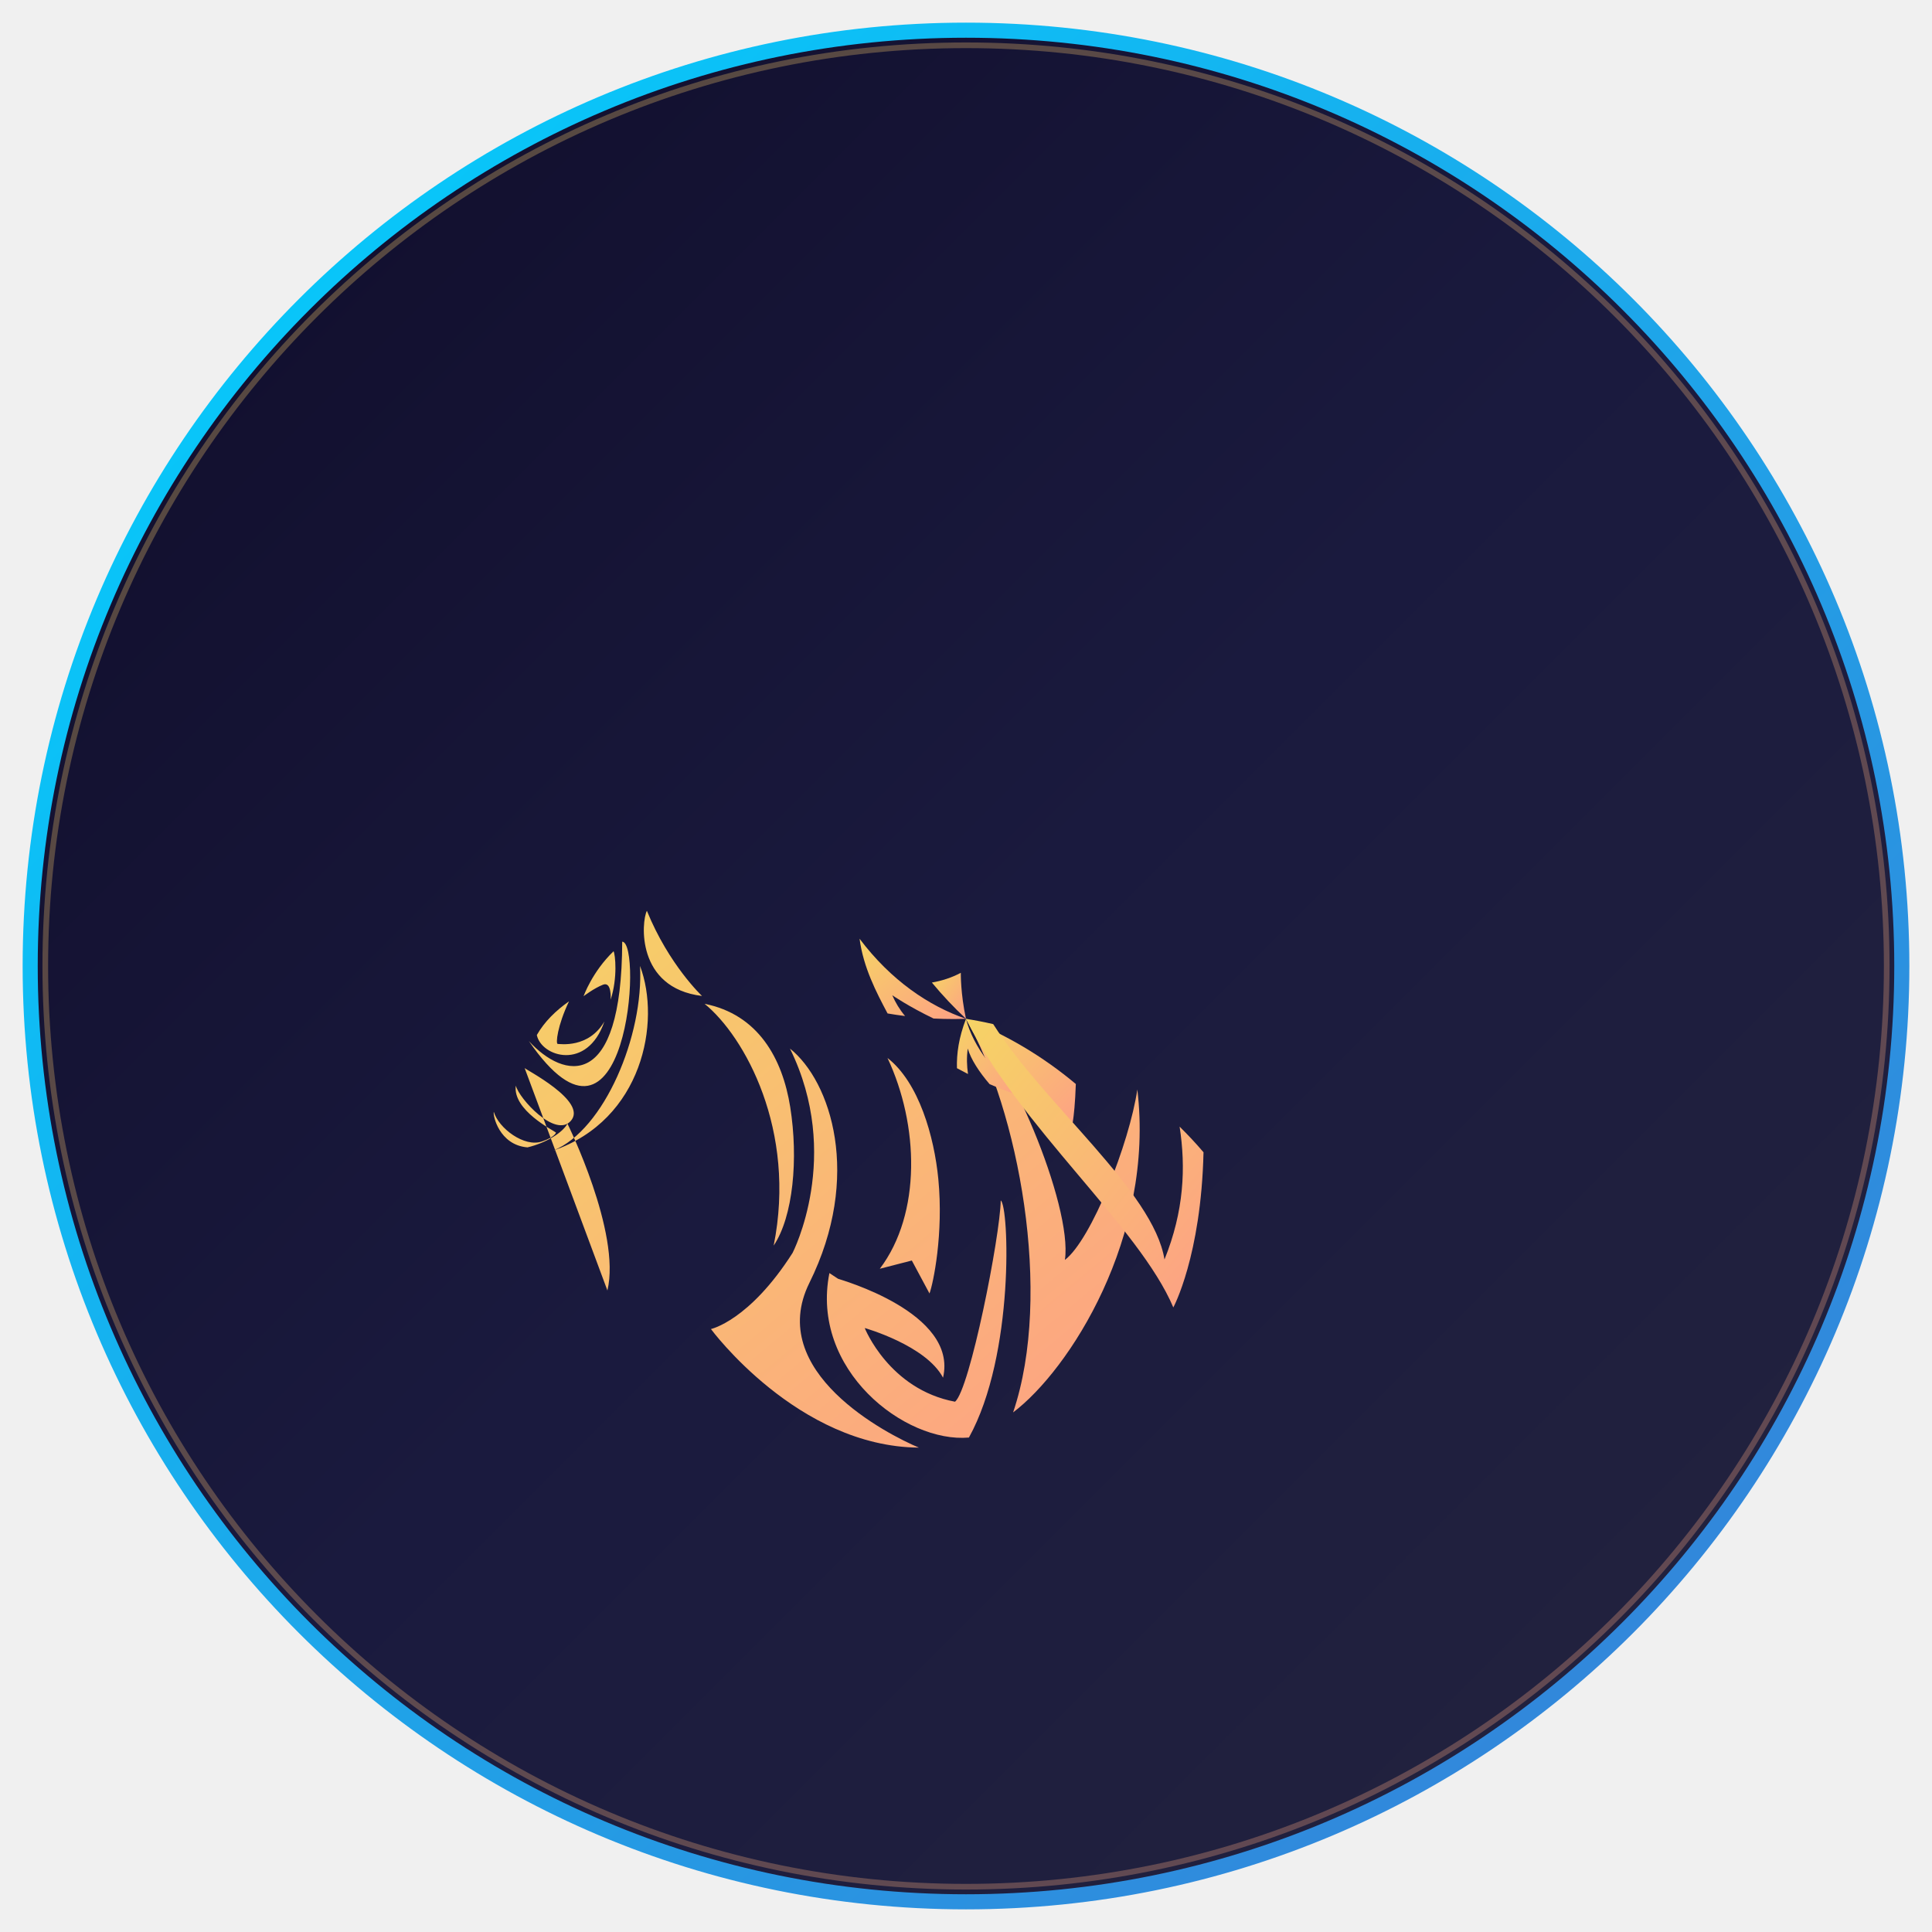
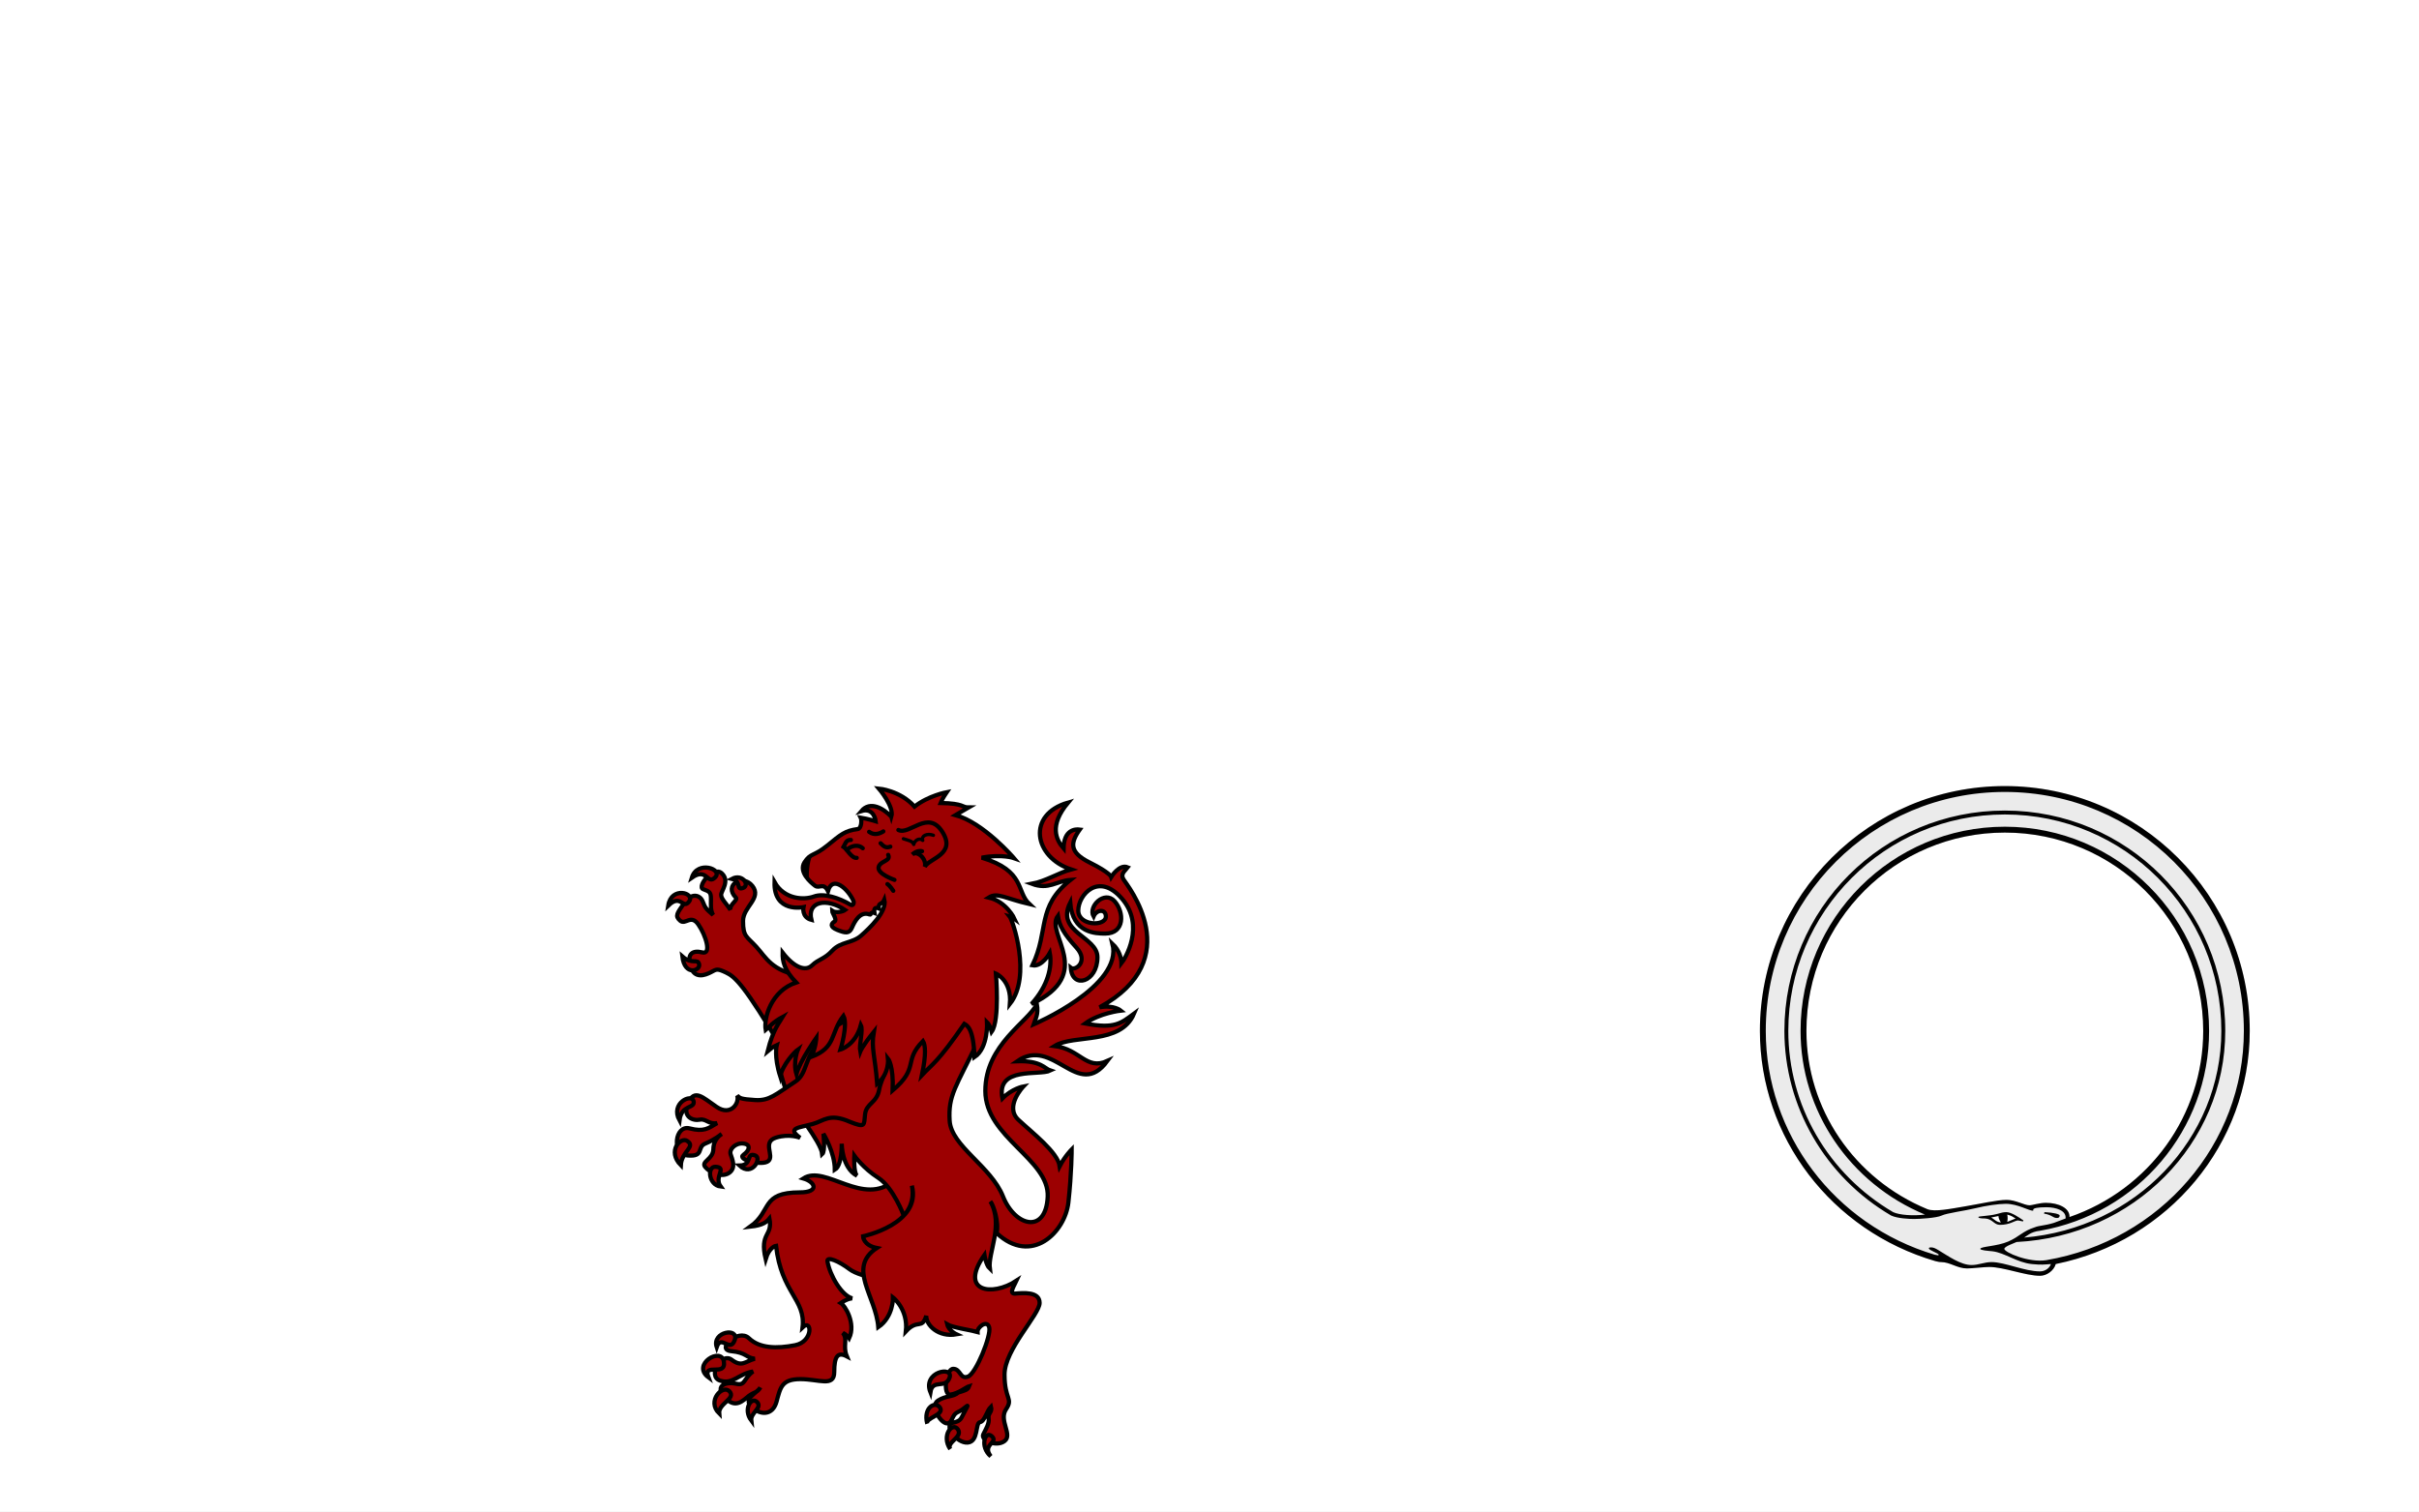
- <svg xmlns="http://www.w3.org/2000/svg" viewBox="0 0 512 512" width="512" height="512">
-   <defs>
-     <linearGradient id="bg" x1="0%" y1="0%" x2="100%" y2="100%">
-       <stop offset="0%" style="stop-color:#0f0c29" />
-       <stop offset="50%" style="stop-color:#1a1a3e" />
-       <stop offset="100%" style="stop-color:#24243e" />
-     </linearGradient>
-     <linearGradient id="gold" x1="0%" y1="0%" x2="100%" y2="100%">
-       <stop offset="0%" style="stop-color:#f6d365" />
-       <stop offset="100%" style="stop-color:#fda085" />
-     </linearGradient>
-     <linearGradient id="ring" x1="0%" y1="0%" x2="100%" y2="100%">
-       <stop offset="0%" style="stop-color:#00d2ff" />
-       <stop offset="100%" style="stop-color:#3a7bd5" />
-     </linearGradient>
-   </defs>
-   <circle cx="256" cy="256" r="248" fill="url(#bg)" stroke="url(#ring)" stroke-width="4" />
-   <circle cx="256" cy="256" r="244" fill="none" stroke="url(#gold)" stroke-width="1.5" opacity="0.3" />
-   <g transform="translate(256,270) scale(0.37)" fill="url(#gold)">
-     <path d="M 0,0 C 28.831,11.252 55.348,27.117 78.661,46.68 77.743,73.978 74.93,81.247 74.93,81.247 74.93,81.247 33.559,45.05 0,0" />
-     <path d="M 0,0 C 37.321,65.153 62.578,196.724 33.737,281.907 73.881,251.625 135.366,156.407 122.715,50.604 117.022,89.191 89.822,158.138 70.846,172.687 76.539,133.89 29.098,21.507 0,0 m -7.871,274.237 c -47.232,-8.856 -64.662,-52.773 -64.662,-52.773 0,0 43.858,12.37 56.086,35.563 10.965,-46.809 -74.471,-70.424 -75.188,-70.846 l -6.198,-4.076 C -111.624,251.264 -43.876,303.976 2.091,299.9 34.982,240.58 30.784,133.89 24.881,130.096 24.459,155.819 2.672,265.803 -7.871,274.237 M -19.826,114.709 c -2.947,-30.363 -13.909,-69.165 -36.4,-86.666 22.491,47.793 24.458,111.33 -5.497,150.969 l 22.926,-5.904 12.653,23.616 c 2.694,-7.293 10.127,-42.749 6.318,-82.015 M -126.089,21.296 c 37.813,76.768 1.881,146.354 1.881,146.354 -31.017,48.636 -58.476,54.539 -58.476,54.539 0,0 62.078,84.25 148.949,84.932 -22.773,-9.534 -109.964,-54.363 -78.437,-117.988 37.768,-76.22 15.469,-144.341 -13.917,-167.837 m -61.146,-32.049 c 28.676,23.334 66.067,90.561 49.48,173.178 13.946,-20.803 17.772,-62.099 11.858,-99.217 -5.573,-34.979 -23.054,-66.385 -61.338,-73.961 m -41.327,-66.629 c -3.945,7.591 -7.932,55.243 39.491,61.006 0,0 -23.738,-22.21 -39.491,-61.006 m -4.917,39.499 c 2.723,49.621 -25.563,117.527 -62.14,132.23 63.929,-22.011 77.319,-92.028 62.14,-132.23 m -12.758,-17.384 c -0.255,108.207 -41.915,98.361 -66.864,71.203 70.32,102.082 81.667,-70.693 66.864,-71.203 m -6.178,6.854 c -15.398,14.794 -21.483,32.207 -21.483,32.207 0,0 7.377,-5.666 13.887,-8.232 6.51,-2.566 5.483,10.746 5.483,10.746 5.133,-15.851 3.321,-32.306 2.113,-34.721 m -31.917,35.868 c -9.499,6.703 -17.53,14.495 -23.058,24.142 3.158,15.567 36.143,26.031 48.393,-9.698 -11.314,19.397 -31.9,16.078 -33.432,16.078 -1.531,0 -0.324,-12.913 8.097,-30.522 m -31.811,47.741 c -0.51,0.601 45.875,23.912 32.971,38.04 -11.105,12.158 -36.899,-16.025 -39.288,-25.408 -2.32,17.677 26.934,32.048 28.789,33.628 0,0 -0.559,3.146 -9.944,6.342 -12.665,4.552 -31.204,-9.505 -34.589,-21.169 -0.843,2.214 3.725,23.799 24.177,25.447 l 0.106,-0.043 c 13.316,-3.22 25.262,-10.709 28.451,-16.971 0,0 38.559,77.978 28.633,119.509" />
-     <path d="m 0,0 c -8.679,-8.14 -16.851,-16.812 -24.444,-25.983 7.176,-1.255 14.292,-3.531 20.729,-6.981 0,0 -0.253,14.829 3.715,32.964" />
-     <path d="M 0,0 C 5.254,20.381 21.243,40.31 40.964,55.907 32.779,53.226 24.759,50.183 16.923,46.792 9.565,38.25 3.481,29.008 1.265,21.295 0.382,27.617 0.587,33.773 1.44,39.532 -1.224,38.181 -3.864,36.79 -6.479,35.357 -6.802,25.077 -5.172,13.425 0,0" />
-     <path d="m 0,0 c -2.898,0.088 -5.804,0.147 -8.724,0.147 -4.866,0 -9.703,-0.123 -14.508,-0.367 -17.752,-8.529 -29.555,-16.644 -29.555,-16.644 2.196,5.119 5.223,10.182 9.147,14.859 -4.209,-0.519 -8.386,-1.141 -12.536,-1.844 -8.032,-15.133 -17.323,-32.865 -20.056,-53.512 C -53.701,-27.499 -26.722,-9.267 0,0" />
-     <path d="m 0,0 c 6.574,1.042 13.077,2.3 19.492,3.788 36.328,57.404 114.886,119.733 122.67,168.578 13.979,-34.578 15.373,-65.88 10.837,-95.143 5.972,5.862 11.685,11.985 17.119,18.355 -1.74,74.549 -21.63,111.128 -21.63,111.128 C 124.03,148.793 37.811,76.892 0,0" />
+ <svg xmlns="http://www.w3.org/2000/svg" viewBox="0 0 800 500" width="800" height="500">
+   <rect width="800" height="500" fill="#ffffff" />
+   <g transform="translate(220, 260) scale(2.1)">
+     <g fill="#9c0001" stroke="#000" stroke-width=".661">
+       <path d="m21.369 29.85c-4.533-0.614-5.525-2.881-7.036-4.533s-2.078-1.558-2.078-4.061c0-2.219 3.022-3.589 1.464-5.525s-4.557-0.118-2.597 1.842c0.401 0.401-1.039 1.086-0.85 1.936-0.614-0.944-1.464-1.7-1.464-2.361 0-0.661 1.417-2.172 0.094-3.4-1.322-1.228-3.966 2.125-2.928 2.503 1.039 0.378 1.228 0.519 1.228 1.558 0 1.039-0.094 1.7 0.331 2.503-1.322-1.133-1.228-1.181-1.653-2.172-0.425-0.992-1.747-1.369-2.881 0.283-1.133 1.653-1.511 2.03-0.661 2.786 0.85 0.756 1.7-1.086 2.881 0.614 1.181 1.7 2.125 4.769 0.614 4.391-1.511-0.378-2.455 0.189-1.842 2.219 0.614 2.03 2.314 1.369 3.211 0.897s0.944-0.614 2.361 0.047c1.417 0.661 2.881 1.889 9.114 12.466 6.233 10.577 5.572-11.239 2.692-11.994z" />
+       <path d="m36.126 62.08c-4.911 4.368-10.884-2.526-14.379-0.26 1.96 0.567 2.518 2.193-0.521 2.193-6.244 0-4.374 2.938-7.847 5.409 2.104-0.234 2.622-0.788 3.038-1.302 0.551 2.883-1.603 2.137-0.601 6.411 0.601-1.97 1.636-2.104 1.636-2.104 0.835 7.446 4.693 8.426 4.174 12.855 1.503-1.469 1.736 2.237-1.169 2.805s-5.609 0.501-7.279-1.102c-1.669-1.603-5.276 1.803-2.805 2.037 2.471 0.234 2.304 1.035 3.74 1.202-1.536 0.401-2.02 1.386-3.656 0.15-1.636-1.235-3.857 2.621-1.82 3.289 2.037 0.668 2.821-1.052 5.192-1.436-1.519 1.119-1.185 2.287-2.638 1.937-1.452-0.351-3.539 0.184-1.82 2.137 1.72 1.953 2.955 0.401 3.807-0.234 0.851-0.634 1.336-0.479 1.803-1.336-0.435 0.882-2.788 1.72-1.402 3.072s3.356 1.386 3.957-0.835c0.601-2.22 0.801-3.539 3.756-3.539 2.955 0 5.326 1.302 5.326-1.119s0.523-3.233 1.987-2.466c-0.697-1.688 0.201-2.621-0.626-3.683 0.637 0.283 0.992 0.826 0.992 0.826 1.086-2.361-0.661-5.147-1.322-5.548 1.157-0.756 1.818-0.732 1.818-0.732-1.7-0.425-3.565-3.683-3.919-5.832-0.142-0.874 1.889 0.024 3.494 1.251 1.605 1.228 8.311 2.944 10.581-0.528 2.271-3.473-0.652-15.353-3.498-13.52z" />
+       <path d="m49.277 40.15c-3.542 7.366-4.722 8.547-4.486 12.561 0.236 4.014 6.516 7.178 8.405 11.947 1.889 4.769 6.753 5.95 7.036 0.047 0.283-5.903-9.822-9.35-9.822-16.669 0-7.319 6.796-10.88 8.122-13.694 0.281 1.676-0.219 2.276-0.519 3.211 0 0 14.119-5.997 12.419-12.702 1.133 1.062 1.417 2.408 1.417 3.069 0.543-0.685 3.778-5.855 0.094-10.152-3.683-4.297-6.894-0.614-6.894 1.842 0 2.455 4.344 2.55 4.344 0.944 0-1.222-1.468-1.125-1.936 0-0.897-1.605 1.747-4.155 3.305-2.408 1.558 1.747 1.605 5.1-1.464 5.1-1.5 0-5.135-0.035-5.525-4.864-2.318 4.7 4.297 5.308 4.297 8.594 0 3.919-3.966 5.1-4.203 1.653 0.708 0.567 2.881-0.992 0.897-3.164-1.983-2.172-2.685-3.428-2.928-5.005-2.104 2.808 6.044 9.066-4.155 13.883 2.597-2.881 3.281-5.857 2.881-8.027 0 0-1.228 2.219-2.739 1.936 2.644-5.478 0.604-9.168 5.997-13.458-2.247 0.165-3.387 1.616-6.091 0.614 2.208-0.412 4.206-1.731 6.186-2.267-5.855-1.936-7.036-8.641-0.472-10.53-3.022 3.636-1.889 5.855-0.708 7.225 0.047-2.975 1.842-3.069 2.55-2.975-1.511 2.125-1.653 3.589 1.558 5.194s3.4 2.267 3.4 2.267 1.275-2.078 2.597-1.511c-0.425 0.567-1.204 1.015-0.661 1.912 0.543 0.897 10.152 12.537-3.778 20.14 2.219-0.425 3.353 0.519 3.353 0.519s-3.353 0.378-5.619 2.03c4.675 0.897 5.646-0.043 7.697-1.558-2.116 4.989-9.491 3.211-12.513 5.1 4.061 0.519 4.958 3.872 8.311 2.361-4.67 6.337-8.453-3.966-14.213 0.047 3.778-0.142 4.344 1.181 5.242 1.464-1.747 0.85-8.594-0.708-7.555 4.391 1.511-1.558 3.305-1.889 3.305-1.889s-3.022 3.164-0.803 5.242c2.219 2.078 6.186 5.1 6.516 7.319 0.803-1.558 1.889-2.644 1.889-2.644s0 3.683-0.519 8.358c-0.519 4.675-5.785 9.964-11.309 4.816 0.401-1.629-0.496-4.439-0.968-4.958 2.125 3.683-0.425 8.075-0.094 10.577-0.614-0.567-0.85-2.172-0.85-2.172-4.076 5.821 1.207 6.602 5.053 4.061-0.301 0.668-1.322 2.125-0.189 2.03 1.133-0.094 3.825-0.378 3.825 1.464 0 1.842-5.525 7.319-5.525 11.286s1.417 3.73 0.236 5.478 1.086 4.014-0.236 5.005c-1.322 0.992-3.778-0.142-3.353-1.039 0.425-0.897 0.992-1.747 0.85-2.55-0.142-0.803 0.614-0.944 0.378-1.842-0.685 0.685-0.992 2.314-1.747 2.455-0.756 0.142-0.189 3.069-1.936 3.211-1.747 0.142-3.825-2.786-2.361-3.117 1.464-0.331 1.228-0.614 2.03-2.03s-0.094-0.142-1.181 0.331-0.803 1.794-1.747 1.794-2.739-2.739-1.417-3.589c1.322-0.85 2.361-0.519 3.211-1.275 1.05-0.338 1.466-0.374 1.7-0.992-0.451 0.134-1.653 1.133-2.928 1.322-1.275 0.189-0.756-4.061 0.425-4.061 1.181 0 1.039 1.7 2.314 1.228 1.275-0.472 3.683-6.469 3.353-7.744-0.331-1.275-1.889-0.047-1.842 0.708-0.614-0.189-3.966-0.708-4.769-1.181 0.236 0.992 1.464 1.558 1.464 1.558-2.881 0.496-4.816-1.464-4.769-2.928-0.708 2.267-1.322 0.425-3.211 2.455 0.378-3.494-2.03-5.336-2.03-5.336s0.094 3.022-2.314 4.675c-0.378-4.911-4.958-9.35-0.236-12.466-2.125-0.425-2.172-1.842-2.172-1.842s9.255-1.936 7.697-7.98c0.614 2.928-1.275 4.722-1.275 4.722s-1.653-4.439-4.014-5.95c-2.361-1.511-3.778-3.494-3.778-3.494s-0.142 2.644 0.425 3.164c-2.408-1.275-2.408-5.053-2.408-5.053s0.094 3.4-1.086 4.108c0-2.739-1.794-5.667-1.794-5.667s0.331 2.739-0.189 3.211c-0.189-1.983-4.533-7.083-5.336-9.066-0.803-1.983-2.739-8.027-1.369-9.161s11.38-8.169 14.638-6.611c3.258 1.558 19.502 0.331 16.622 6.989z" />
+       <path d="m14.168 49.47c-2.243-0.142-2.408-0.283-2.833-0.708 0.401 1.181-1.015 3.305-3.235 1.794-2.219-1.511-3.471-2.904-4.486-0.637-1.015 2.267 0.826 2.857 1.818 2.644 0.992-0.212 1.393 0.779 2.739 0.543-1.393 0.826-2.054 1.417-4.344 0.826-2.29-0.59-2.904 4.061-0.26 4.274 2.644 0.212 1.346-1.322 2.762-1.889 1.417-0.567 2.55-1.487 2.55-1.487s-1.275 0.708-1.299 2.361c-0.024 1.653-2.007 1.936-1.275 2.833 0.732 0.897 2.597 1.724 3.754 0.921 1.157-0.803 0.472-2.172 0.236-2.951-0.236-0.779 0.779-1.794 1.983-1.676 1.204 0.118 1.086 1.039 0.024 1.794-1.062 0.756 3.046 1.794 3.966 0.944 0.921-0.85-1.015-2.975 1.157-3.66 2.172-0.685 3.825 0.024 3.825 0.024-2.129-1.565-0.25-1.565 1.96-2.172 1.788-0.491 2.644-1.771 5.855-0.354 2.503 0.992 2.219 0.567 2.408-1.181 0.189-1.747 1.842-1.747 2.219-3.872 0.378-2.125 1.605-2.739 1.605-8.453s-7.228-3.191-10.389 0.047c-3.16 3.238-2.408 5.809-4.391 7.107-3.14 2.055-4.108 3.069-6.351 2.928z" />
+       <path d="m35.617 4.85c0.467-1.603-1.97-4.441-1.97-4.441s3.372 0.301 5.609 2.838c2.204-1.736 5.075-2.271 5.075-2.271s-0.735 1.069-0.968 1.703c3.773 0.067 3.306 0.701 4.407 0.701-1.636 0.935-2.07 1.202-2.07 1.202 4.441 1.202 9.216 6.778 9.216 6.778s-1.87-0.668-5.075-0.067c6.912 2.07 5.409 5.359 7.513 7.312-3.873-0.902-5.042-1.903-6.411-1.035 2.838 0.668 4.074 3.372 4.074 3.372s-0.501-0.367-0.801-0.434c0.501 0.601 3.539 9.416 0.067 13.823 0.301-3.74-2.204-4.775-2.204-4.775s0.634 7.346-0.668 9.149c-0.15-0.584-0.501-1.319-0.735-1.536 0 0 0.234 4.074-1.97 5.543-0.167-4.541-1.135-4.975-1.603-5.242-4.191 6.094-5.042 6.327-6.678 8.08 0.701-3.306 0.534-4.775 0.167-5.376-3.172 3.239-0.501 4.14-4.775 7.78 0.167-3.94-0.735-5.042-0.735-5.042s0.267 2.404-1.703 4.007c-0.334-4.474-0.968-5.476-0.534-8.181-1.803 2.237-2.137 3.105-2.137 3.105-0.212-1.11 0.501-3.372 0.1-4.174-0.868 3.205-3.205 3.84-3.205 3.84s1.202-3.873 0.467-5.309c-2.104 2.738-1.106 4.985-5.049 6.473 0.732-1.605 0.779-3.022 0.779-3.022s-2.621 3.707-3.14 5.737c-0.572-1.978 0.236-3.872 0.236-3.872-0.501 0.351-2.385 2.337-2.786 4.226-1.015-3.187-0.543-4.935-0.543-4.935s-0.639 0.275-1.44 0.968c0.897-3.542 1.842-4.486 2.385-5.407-1.535 0.826-2.125 1.582-2.692 2.054-0.331-1.865 0.864-6.163 4.804-7.465-1.903-2.003-2.17-3.339-2.137-4.708 1.837 2.371 3.606 3.005 4.641 2.003s1.903-0.935 3.205-2.337c1.302-1.402 3.139-1.135 4.508-2.337s4.103-3.784 3.678-5.673c-0.383 0.88-1.025 0.378-0.868 1.384-0.681-0.246-0.799 0.063-0.694 0.71-0.746-0.27-0.439 0.378-0.775 0.243-1.464-0.567-2.337 1.062-2.762 2.054-0.425 0.992-1.015 0.897-2.314 0.378s-0.921-1.039-0.449-1.322c0.472-0.283-0.378-1.346-0.378-1.7 0.614 0.425 1.747 0.118 2.054-0.118-2.951-1.983-6.021-1.346-5.312 1.558-1.582-0.425-1.251-2.007-1.251-2.007s-4.699 0.992-4.557-3.943c1.558 2.762 4.651 2.833 6.21 2.267 1.558-0.567 3.909 0.198 5.744 1.281 0.486 0.287 0.584-0.326 0.481-0.563-0.806-1.861-3.296-4.169-4.017-1.575-0.719-1.433-1.358-0.324-2.043-0.844-0.685-0.519-2.621-2.172-1.653-3.683 0.968-1.511 1.44-0.897 3.589-2.644 2.148-1.747 2.769-2.335 4.793-2.597 0.593-0.077 0.655-1.432 0.472-1.794 1.188 0.202 2.361 0.567 2.361 0.567s-0.23-2.223-2.261-1.609c1.378-1.637 3.439-0.45 4.727 0.898z" />
+     </g>
+     <g fill="none" stroke="#000" stroke-linecap="round" stroke-width=".661">
+       <path d="m36.716 6.93c1.771 0.874 4.651-3.282 6.918 0.283 2.267 3.565-2.054 4.155-2.762 5.525 0.378-1.181-1.157-2.692-1.983-1.936 0.85-0.779 1.558-0.519 1.558-0.519" />
+       <path d="m35.111 10.85c0.496 1.015-1.322 0.921-1.511 1.96-0.189 1.039 2.503 1.983 2.503 1.983" />
+       <path d="m34.993 15.45c0.425 0.283 0.921 1.062 0.921 1.062" />
+       <path d="m30.158 11.32c-0.785 0.117-1.569-1.419-2.07-1.736 0.367-0.634 0.384-1.102 1.152-1.085" />
+       <path d="m28.593 10.05c0.868-0.785 1.916-0.809 2.517-0.241" />
+     </g>
+     <g fill="#9c0001" stroke="#000" stroke-width=".661">
+       <path d="m51.261 105.58c-1.77-1.486-0.902-4.157 0.184-3.139 1.085 1.018-1.603 1.269-0.184 3.139z" />
+       <path d="m44.883 104.45c-1.452-2.137 0.351-4.341 1.202-3.105 0.851 1.235-1.853 2.003-1.202 3.105z" />
+       <path d="m41.26 100.44c-0.668-2.538 1.286-3.639 2.02-2.504 0.735 1.135-2.387 1.619-2.02 2.504z" />
+       <path d="m41.761 95.5c-1.286-3.256 3.673-4.174 3.022-2.304-0.651 1.87-2.671 0.117-3.022 2.304z" />
+     </g>
+     <path d="m23.144 10.87c-0.432 0.228-0.772 0.476-1.208 1.155-0.651 1.016 0.012 2.095 0.724 2.852-0.109-1.096-0.025-2.626 0.484-4.007z" />
+     <g fill="#9c0001" stroke="#000" stroke-width=".661">
+       <path d="m8.104 88.39c-0.801-2.454 3.573-3.155 2.838-1.102-0.735 2.054-2.137-0.968-2.838 1.102z" />
+       <path d="m6.802 93.15c-2.738-2.037 2.087-4.892 2.438-2.454 0.351 2.438-3.356 0.033-2.438 2.454z" />
+       <path d="m8.502 98.85c-2.042-2.007 0.59-4.639 1.629-3.482s-1.783 1.901-1.629 3.482z" />
+       <path d="m13.554 99.96c-1.346-1.806 0.024-3.837 0.909-2.916 0.885 0.921-1.051 1.665-0.909 2.916z" />
+       <path d="m4.193 14.44c0.85-2.783 4.946-1.347 3.671-0.048-1.275 1.299-1.239-1.651-3.671 0.048z" />
+       <path d="m10.508 14.63c1.653-0.885 2.872 1.018 1.736 1.436-1.135 0.417-0.2-1.069-1.736-1.436z" />
+       <path d="m0.474 18.84c0.467-3.089 4.274-2.003 3.289-0.651-0.985 1.352-1.286-1.302-3.289 0.651z" />
+       <path d="m2.694 26.85c0.378 3.211 2.904 2.219 2.644 1.228-0.26-0.992-1.086 0.142-2.644-1.228z" />
+       <path d="m2.245 52.68c-1.488-2.739 1.936-4.297 2.219-3.046 0.283 1.251-1.912 0.472-2.219 3.046z" />
+       <path d="m2.458 59.74c-2.196-2.267-0.026-4.473 0.968-3.849 1.486 0.934-0.85 1.653-0.968 3.849z" />
+       <path d="m8.738 63.1c-1.936-0.236-2.176-3.182-0.826-3.117 1.936 0.095-0.307 1.558 0.826 3.117z" />
+       <path d="m11.689 59.79c2.007 1.842 3.557-1.182 2.503-1.582-1.558-0.59-0.354 1.535-2.503 1.582z" />
+     </g>
+     <g fill="none" stroke="#000" stroke-linecap="round">
+       <path d="m32.111 7.22c0.801 0.601 1.669 0.301 2.237-0.067" stroke-width=".661" />
+       <path d="m33.914 9.02c0.568 0.601 0.935 0.768 1.536 0.534" stroke-width=".661" />
+       <path d="m37.507 8.31c0.756 0.26 1.44 0.331 1.629 0.897 0.094-0.543 0.826-1.157 1.417-0.637-0.283-0.708 0.685-1.181 1.676-0.803" stroke-linejoin="round" stroke-width=".529" />
+     </g>
+   </g>
+   <g transform="translate(580, 258) scale(0.27)">
+     <g transform="translate(7.5,607.5) scale(0.6,-0.6)">
+       <path fill="rgb(235,235,235)" d="M604,24 c231,47,396,246,396,476 c0,276,-224,500,-500,500 c-276,0,-500,-224,-500,-500 c0,-217,146,-408,358,-470 c5,-1,7,-2,12,-2 c18,0,33,-13,53,-13 c10,0,35,3,45,3 c30,0,74,-18,104,-18 c13,0,28,10,32,24Z M342,136 c-150,62,-247,205,-247,364 c0,224,181,405,405,405 c224,0,405,-181,405,-405 c0,-172,-110,-324,-273,-380 c1,18,-22,29,-48,29 c-14,0,-27,-5,-34,-5 c-10,0,-28,11,-46,11 c-20,0,-54,-8,-84,-13 c-30,-5,-63,-12,-78,-6Z" />
+       <path d="M604,24 c231,47,396,246,396,476 c0,276,-224,500,-500,500 c-276,0,-500,-224,-500,-500 c0,-217,146,-408,358,-470 c5,-1,7,-2,12,-2 c18,0,33,-13,53,-13 c10,0,35,3,45,3 c30,0,74,-18,104,-18 c13,0,28,10,32,24Z M357,43 c-205,61,-345,247,-345,457 c0,270,218,488,488,488 c270,0,488,-218,488,-488 c0,-231,-170,-428,-403,-468 c-36,-6,-86,16,-86,23 c0,5,21,12,25,14 c239,12,426,201,426,431 c0,249,-201,450,-450,450 c-249,0,-450,-201,-450,-450 c0,-154,83,-298,218,-377 c13,-6,37,-7,47,-7 c10,0,46,2,56,7 c10,5,49,10,69,15 c20,5,47,9,62,9 c25,0,48,-15,56,-14 v2 c0,3,9,5,27,5 c20,0,41,-7,39,-23 l-24,-9 c-20,-6,-29,-5,-39,-9 c-25,-8,-31,-19,-54,-29 c-23,-10,-57,-10,-57,-15 c0,-3,15,-4,25,-5 c25,-3,50,-23,80,-26 c20,-2,25,-1,39,0 c-1,-5,-9,-15,-22,-15 c-32,0,-72,19,-99,19 c-15,0,-26,-6,-41,-6 c-22,0,-47,18,-67,30 c-5,3,-10,6,-15,6 c-5,0,-5,-1,-5,-2 c0,-4,20,-10,20,-13 c0,-2,-3,-1,-8,0Z M572,92 c200,35,345,207,345,408 c0,230,-187,417,-417,417 c-230,0,-417,-187,-417,-417 c0,-163,100,-311,254,-375 c-24,-3,-52,-1,-65,5 c-133,78,-214,218,-214,370 c0,244,198,442,442,442 c244,0,442,-198,442,-442 c0,-220,-175,-403,-403,-422 c5,2,13,12,33,14Z M342,136 c-150,62,-247,205,-247,364 c0,224,181,405,405,405 c224,0,405,-181,405,-405 c0,-172,-110,-324,-273,-380 c1,18,-22,29,-48,29 c-14,0,-27,-5,-34,-5 c-10,0,-28,11,-46,11 c-20,0,-54,-8,-84,-13 c-30,-5,-63,-12,-78,-6Z M446,120 c0,-2,4,-3,14,-3 c15,-1,18,-13,30,-13 c21,0,30,9,37,9 l10,-2 l1,2 c-10,7,-25,17,-35,17 c-5,0,-10,-1,-20,-4 c-15,-4,-37,-4,-37,-6Z M580,127 c18,-3,17,-9,27,-9 c3,0,5,2,5,5 c0,3,-12,6,-31,7 l-1,-3Z" />
+       <path fill="rgb(255,255,255)" d="M472,119 l15,3 c0,-5,3,-10,5,-13 c-9,0,-15,8,-20,10Z M522,117 l-17,-7 c1,5,1,10,0,15 c8,-2,12,-5,17,-8Z" />
+     </g>
  </g>
</svg>
